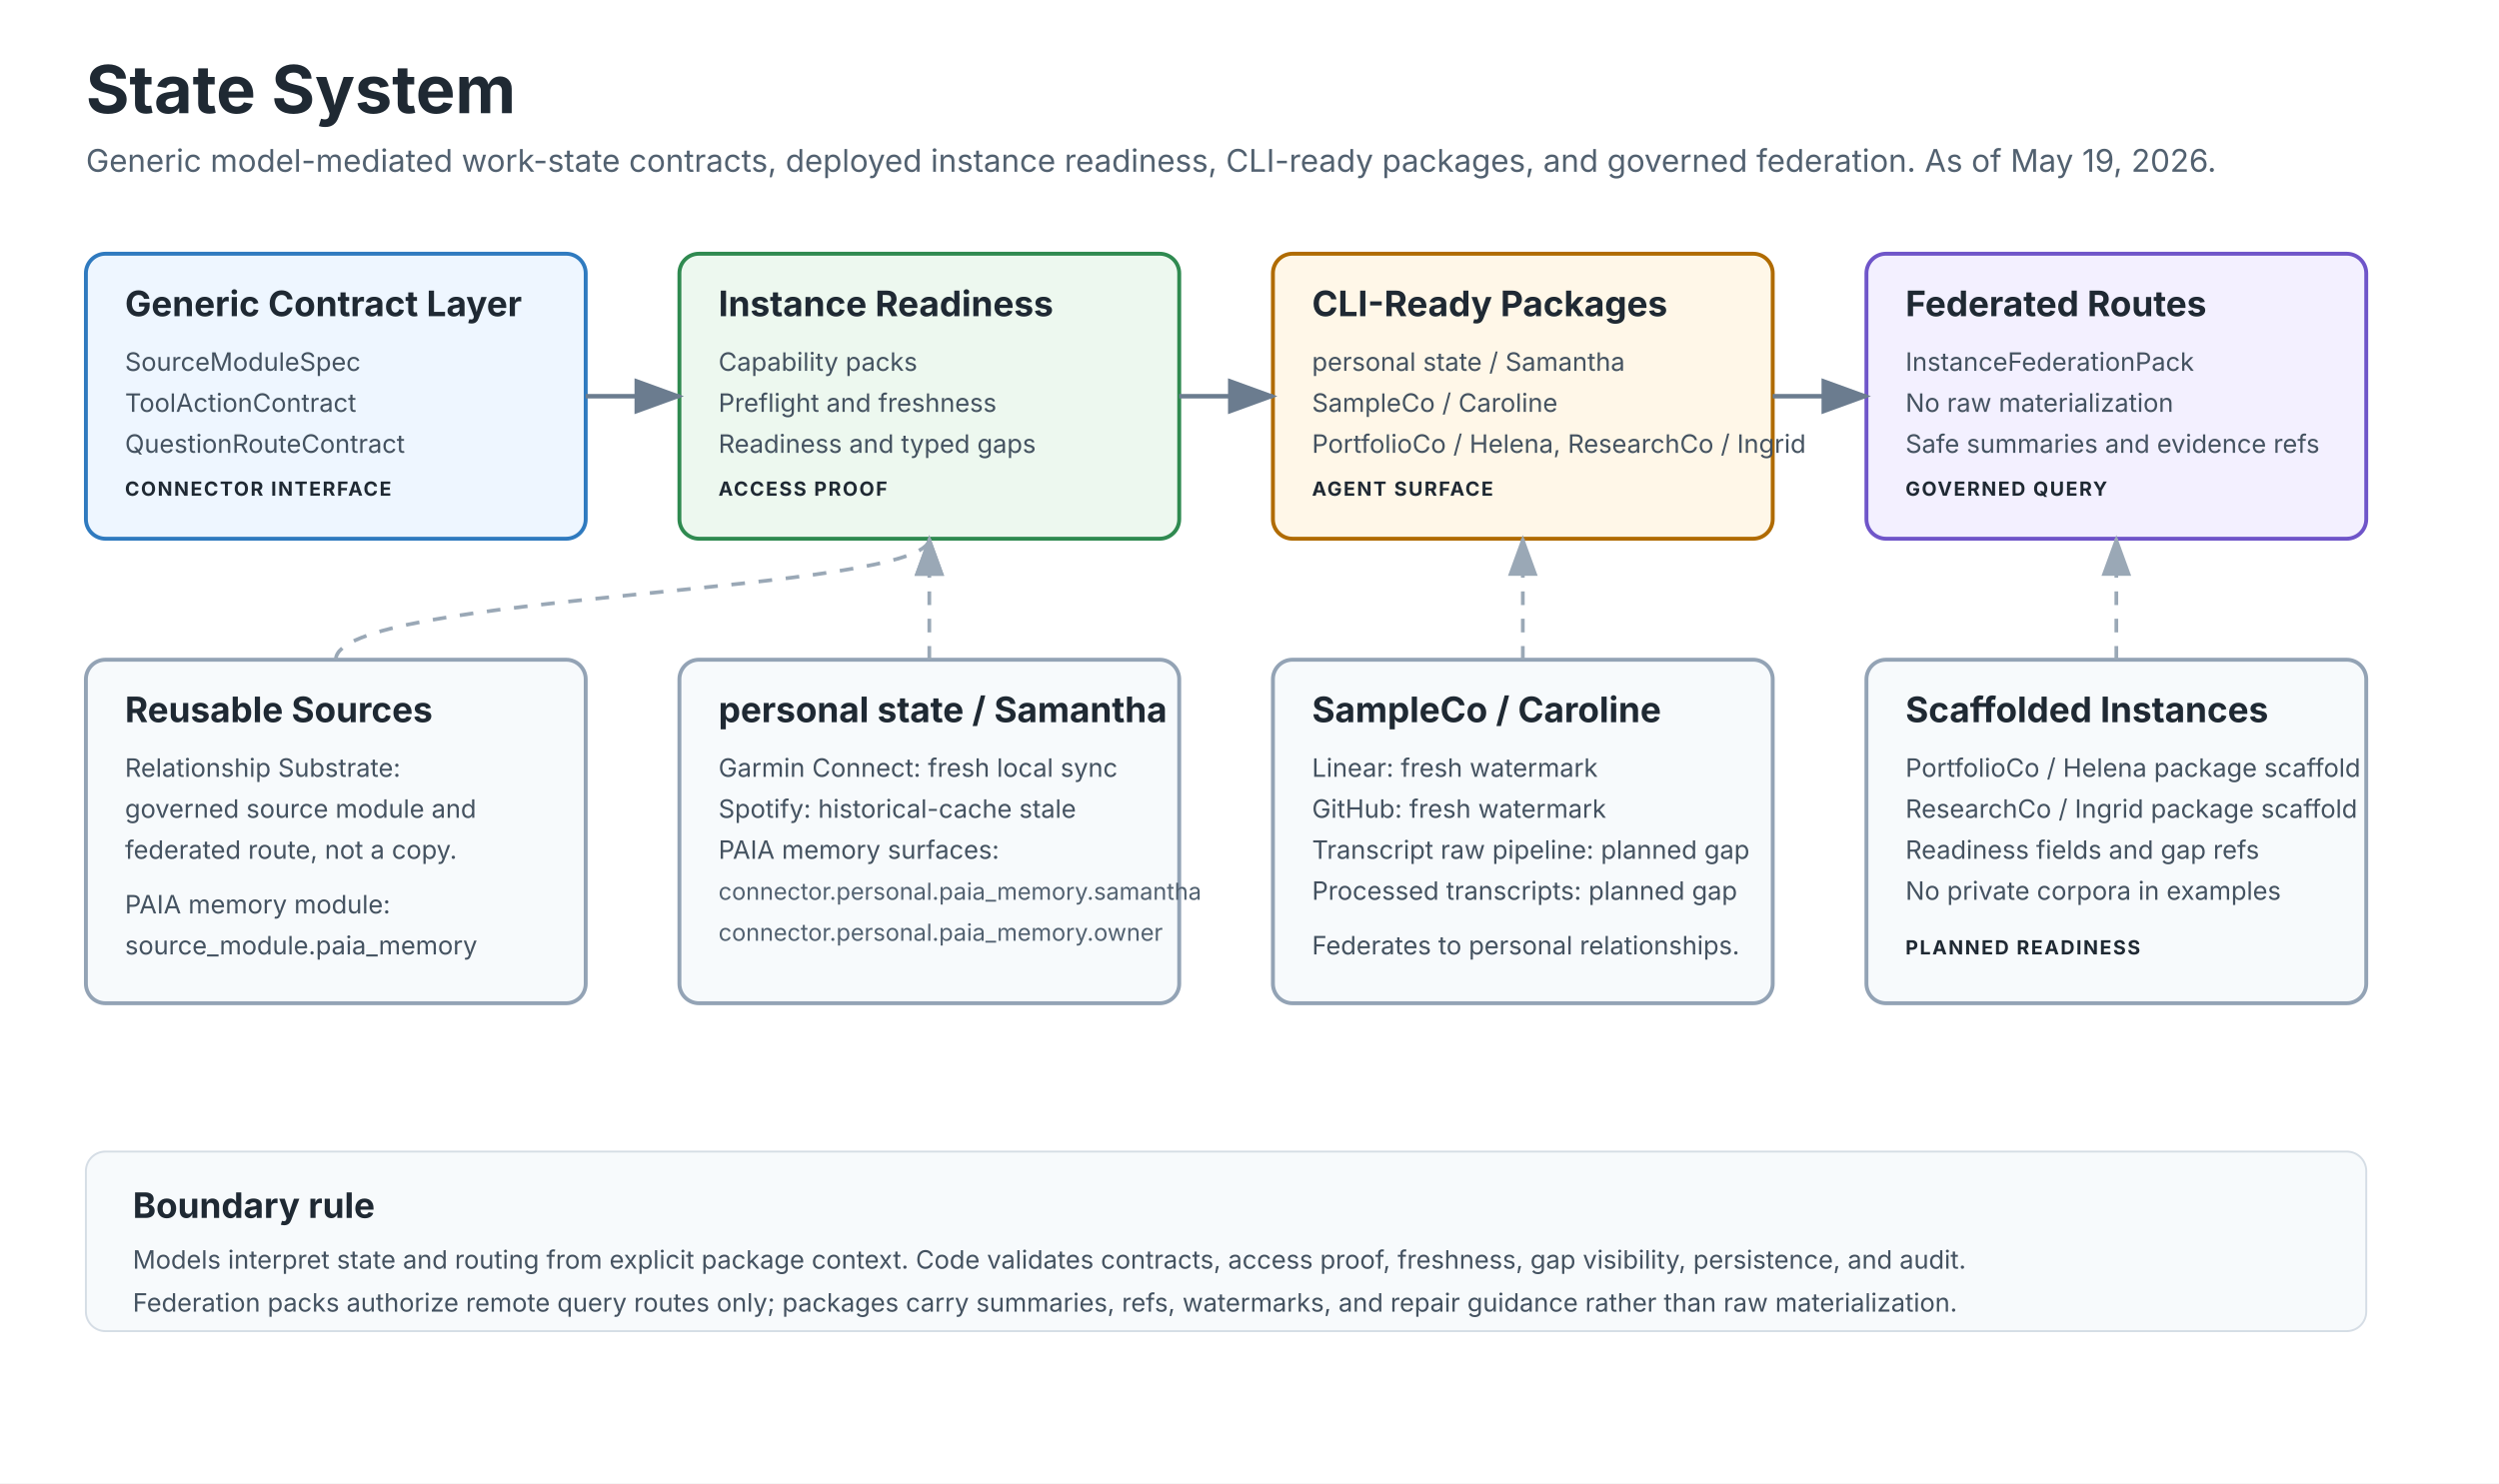
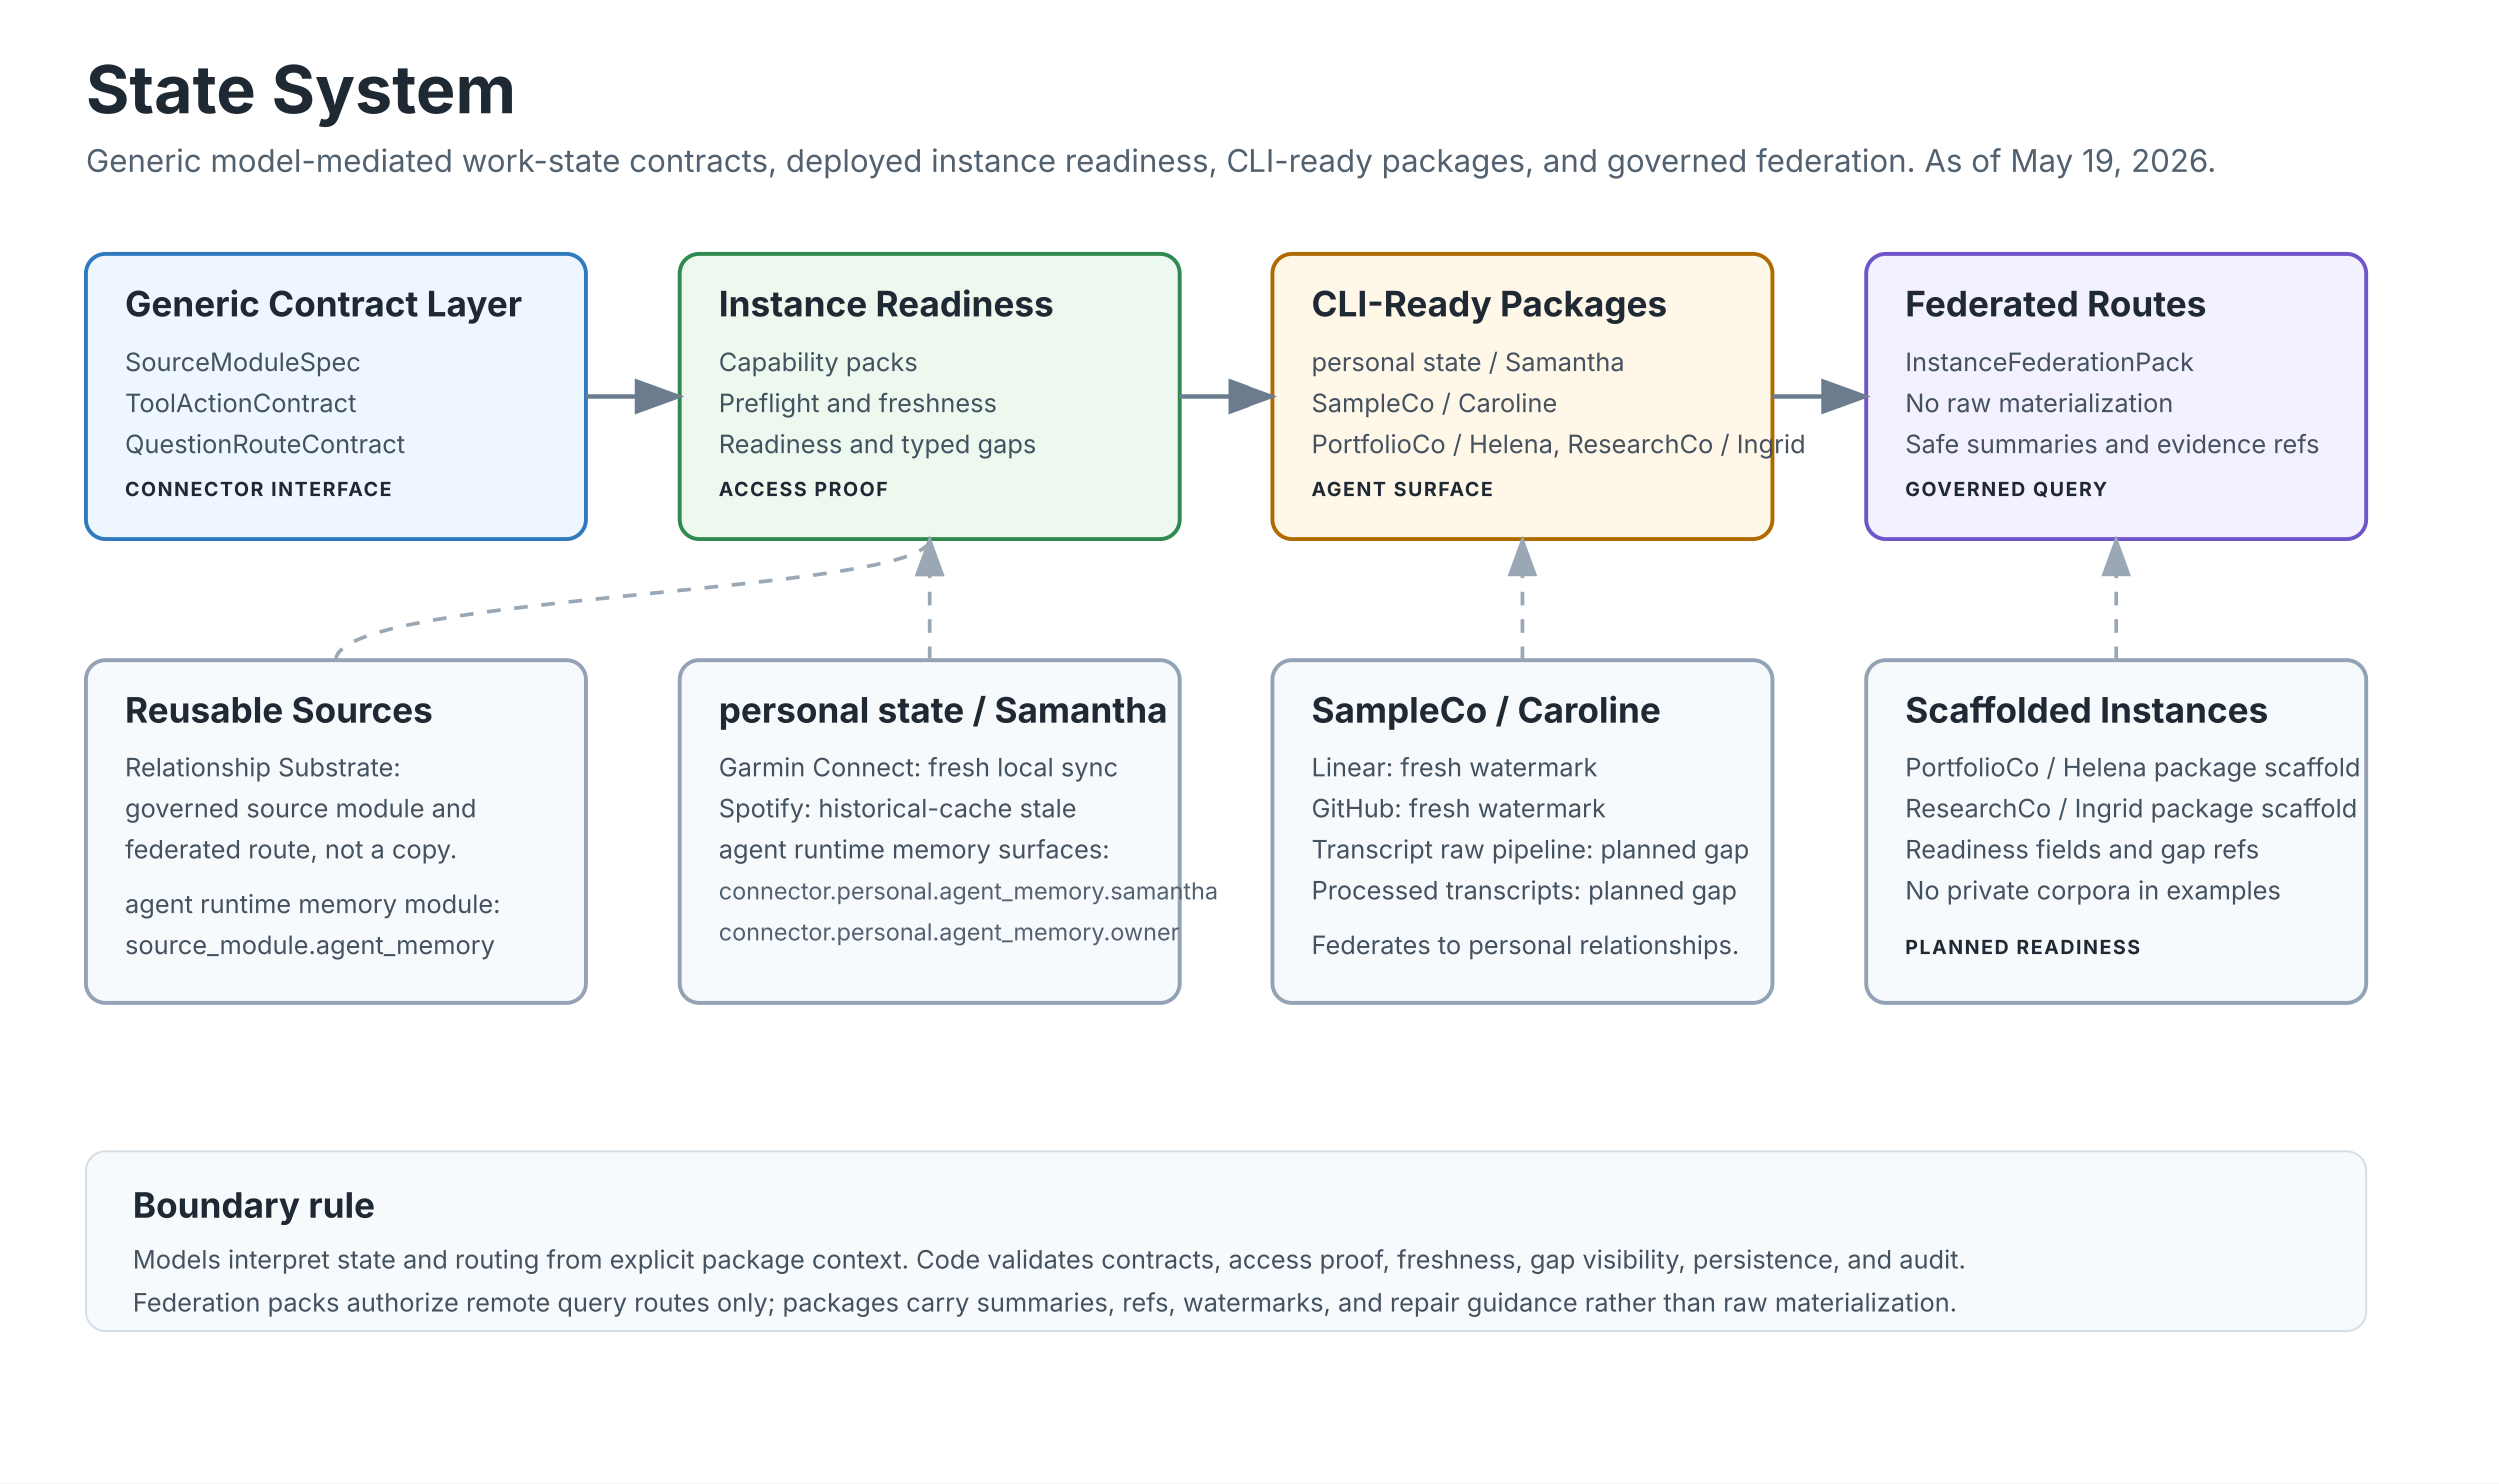
<svg xmlns="http://www.w3.org/2000/svg" viewBox="0 0 1280 760" role="img" aria-labelledby="title desc">
  <style>
    text { font-family: -apple-system, BlinkMacSystemFont, "Segoe UI", sans-serif; fill: #1f2933; }
    .title { font-size: 34px; font-weight: 700; }
    .subtitle { font-size: 16px; fill: #526170; }
    .label { font-size: 18px; font-weight: 700; }
    .body { font-size: 13px; fill: #445260; }
    .small { font-size: 12px; fill: #526170; }
    .badge { font-size: 10px; font-weight: 700; letter-spacing: .08em; }
    .box { stroke-width: 2; rx: 10; }
    .arrow { fill: none; stroke: #6b7c8f; stroke-width: 2.3; marker-end: url(#arrow); }
    .soft-arrow { fill: none; stroke: #9aa8b6; stroke-width: 1.9; stroke-dasharray: 7 7; marker-end: url(#softArrow); }
  </style>
  <defs>
    <marker id="arrow" markerWidth="11" markerHeight="8" refX="10" refY="4" orient="auto">
      <path d="M0,0 L11,4 L0,8 Z" fill="#6b7c8f" />
    </marker>
    <marker id="softArrow" markerWidth="11" markerHeight="8" refX="10" refY="4" orient="auto">
      <path d="M0,0 L11,4 L0,8 Z" fill="#9aa8b6" />
    </marker>
  </defs>
  <rect width="1280" height="760" fill="#ffffff" />
  <text x="44" y="58" class="title">State System</text>
  <text x="44" y="88" class="subtitle">Generic model-mediated work-state contracts, deployed instance readiness, CLI-ready packages, and governed federation. As of May 19, 2026.</text>
  <rect x="44" y="130" width="256" height="146" class="box" fill="#eef6ff" stroke="#2f7abf" />
  <text x="64" y="162" class="label">Generic Contract Layer</text>
  <text x="64" y="190" class="body">SourceModuleSpec</text>
  <text x="64" y="211" class="body">ToolActionContract</text>
  <text x="64" y="232" class="body">QuestionRouteContract</text>
  <text x="64" y="254" class="badge" fill="#2f7abf">CONNECTOR INTERFACE</text>
  <rect x="348" y="130" width="256" height="146" class="box" fill="#edf8ef" stroke="#2f8a50" />
  <text x="368" y="162" class="label">Instance Readiness</text>
  <text x="368" y="190" class="body">Capability packs</text>
  <text x="368" y="211" class="body">Preflight and freshness</text>
  <text x="368" y="232" class="body">Readiness and typed gaps</text>
  <text x="368" y="254" class="badge" fill="#2f8a50">ACCESS PROOF</text>
  <rect x="652" y="130" width="256" height="146" class="box" fill="#fff7e8" stroke="#b06b00" />
  <text x="672" y="162" class="label">CLI-Ready Packages</text>
  <text x="672" y="190" class="body">personal state / Samantha</text>
  <text x="672" y="211" class="body">SampleCo / Caroline</text>
  <text x="672" y="232" class="body">PortfolioCo / Helena, ResearchCo / Ingrid</text>
  <text x="672" y="254" class="badge" fill="#b06b00">AGENT SURFACE</text>
  <rect x="956" y="130" width="256" height="146" class="box" fill="#f3f0ff" stroke="#6f55c9" />
  <text x="976" y="162" class="label">Federated Routes</text>
  <text x="976" y="190" class="body">InstanceFederationPack</text>
  <text x="976" y="211" class="body">No raw materialization</text>
  <text x="976" y="232" class="body">Safe summaries and evidence refs</text>
  <text x="976" y="254" class="badge" fill="#6f55c9">GOVERNED QUERY</text>
  <path d="M300 203 H348" class="arrow" />
  <path d="M604 203 H652" class="arrow" />
  <path d="M908 203 H956" class="arrow" />
  <rect x="44" y="338" width="256" height="176" class="box" fill="#f7fafc" stroke="#93a3b5" />
  <text x="64" y="370" class="label">Reusable Sources</text>
  <text x="64" y="398" class="body">Relationship Substrate:</text>
  <text x="64" y="419" class="body">governed source module and</text>
  <text x="64" y="440" class="body">federated route, not a copy.</text>
-   <text x="64" y="468" class="body">PAIA memory module:</text>
-   <text x="64" y="489" class="body">source_module.paia_memory</text>
+   <text x="64" y="468" class="body">agent runtime memory module:</text>
+   <text x="64" y="489" class="body">source_module.agent_memory</text>
  <rect x="348" y="338" width="256" height="176" class="box" fill="#f7fafc" stroke="#93a3b5" />
  <text x="368" y="370" class="label">personal state / Samantha</text>
  <text x="368" y="398" class="body">Garmin Connect: fresh local sync</text>
  <text x="368" y="419" class="body">Spotify: historical-cache stale</text>
-   <text x="368" y="440" class="body">PAIA memory surfaces:</text>
-   <text x="368" y="461" class="small">connector.personal.paia_memory.samantha</text>
-   <text x="368" y="482" class="small">connector.personal.paia_memory.owner</text>
+   <text x="368" y="440" class="body">agent runtime memory surfaces:</text>
+   <text x="368" y="461" class="small">connector.personal.agent_memory.samantha</text>
+   <text x="368" y="482" class="small">connector.personal.agent_memory.owner</text>
  <rect x="652" y="338" width="256" height="176" class="box" fill="#f7fafc" stroke="#93a3b5" />
  <text x="672" y="370" class="label">SampleCo / Caroline</text>
  <text x="672" y="398" class="body">Linear: fresh watermark</text>
  <text x="672" y="419" class="body">GitHub: fresh watermark</text>
  <text x="672" y="440" class="body">Transcript raw pipeline: planned gap</text>
  <text x="672" y="461" class="body">Processed transcripts: planned gap</text>
  <text x="672" y="489" class="body">Federates to personal relationships.</text>
  <rect x="956" y="338" width="256" height="176" class="box" fill="#f7fafc" stroke="#93a3b5" />
  <text x="976" y="370" class="label">Scaffolded Instances</text>
  <text x="976" y="398" class="body">PortfolioCo / Helena package scaffold</text>
  <text x="976" y="419" class="body">ResearchCo / Ingrid package scaffold</text>
  <text x="976" y="440" class="body">Readiness fields and gap refs</text>
  <text x="976" y="461" class="body">No private corpora in examples</text>
  <text x="976" y="489" class="badge" fill="#6b7280">PLANNED READINESS</text>
  <path d="M172 338 C172 304 476 304 476 276" class="soft-arrow" />
  <path d="M476 338 V276" class="soft-arrow" />
  <path d="M780 338 V276" class="soft-arrow" />
  <path d="M1084 338 V276" class="soft-arrow" />
  <rect x="44" y="590" width="1168" height="92" rx="10" fill="#f7fafc" stroke="#d5dde5" />
  <text x="68" y="624" class="label">Boundary rule</text>
  <text x="68" y="650" class="body">Models interpret state and routing from explicit package context. Code validates contracts, access proof, freshness, gap visibility, persistence, and audit.</text>
  <text x="68" y="672" class="body">Federation packs authorize remote query routes only; packages carry summaries, refs, watermarks, and repair guidance rather than raw materialization.</text>
</svg>
